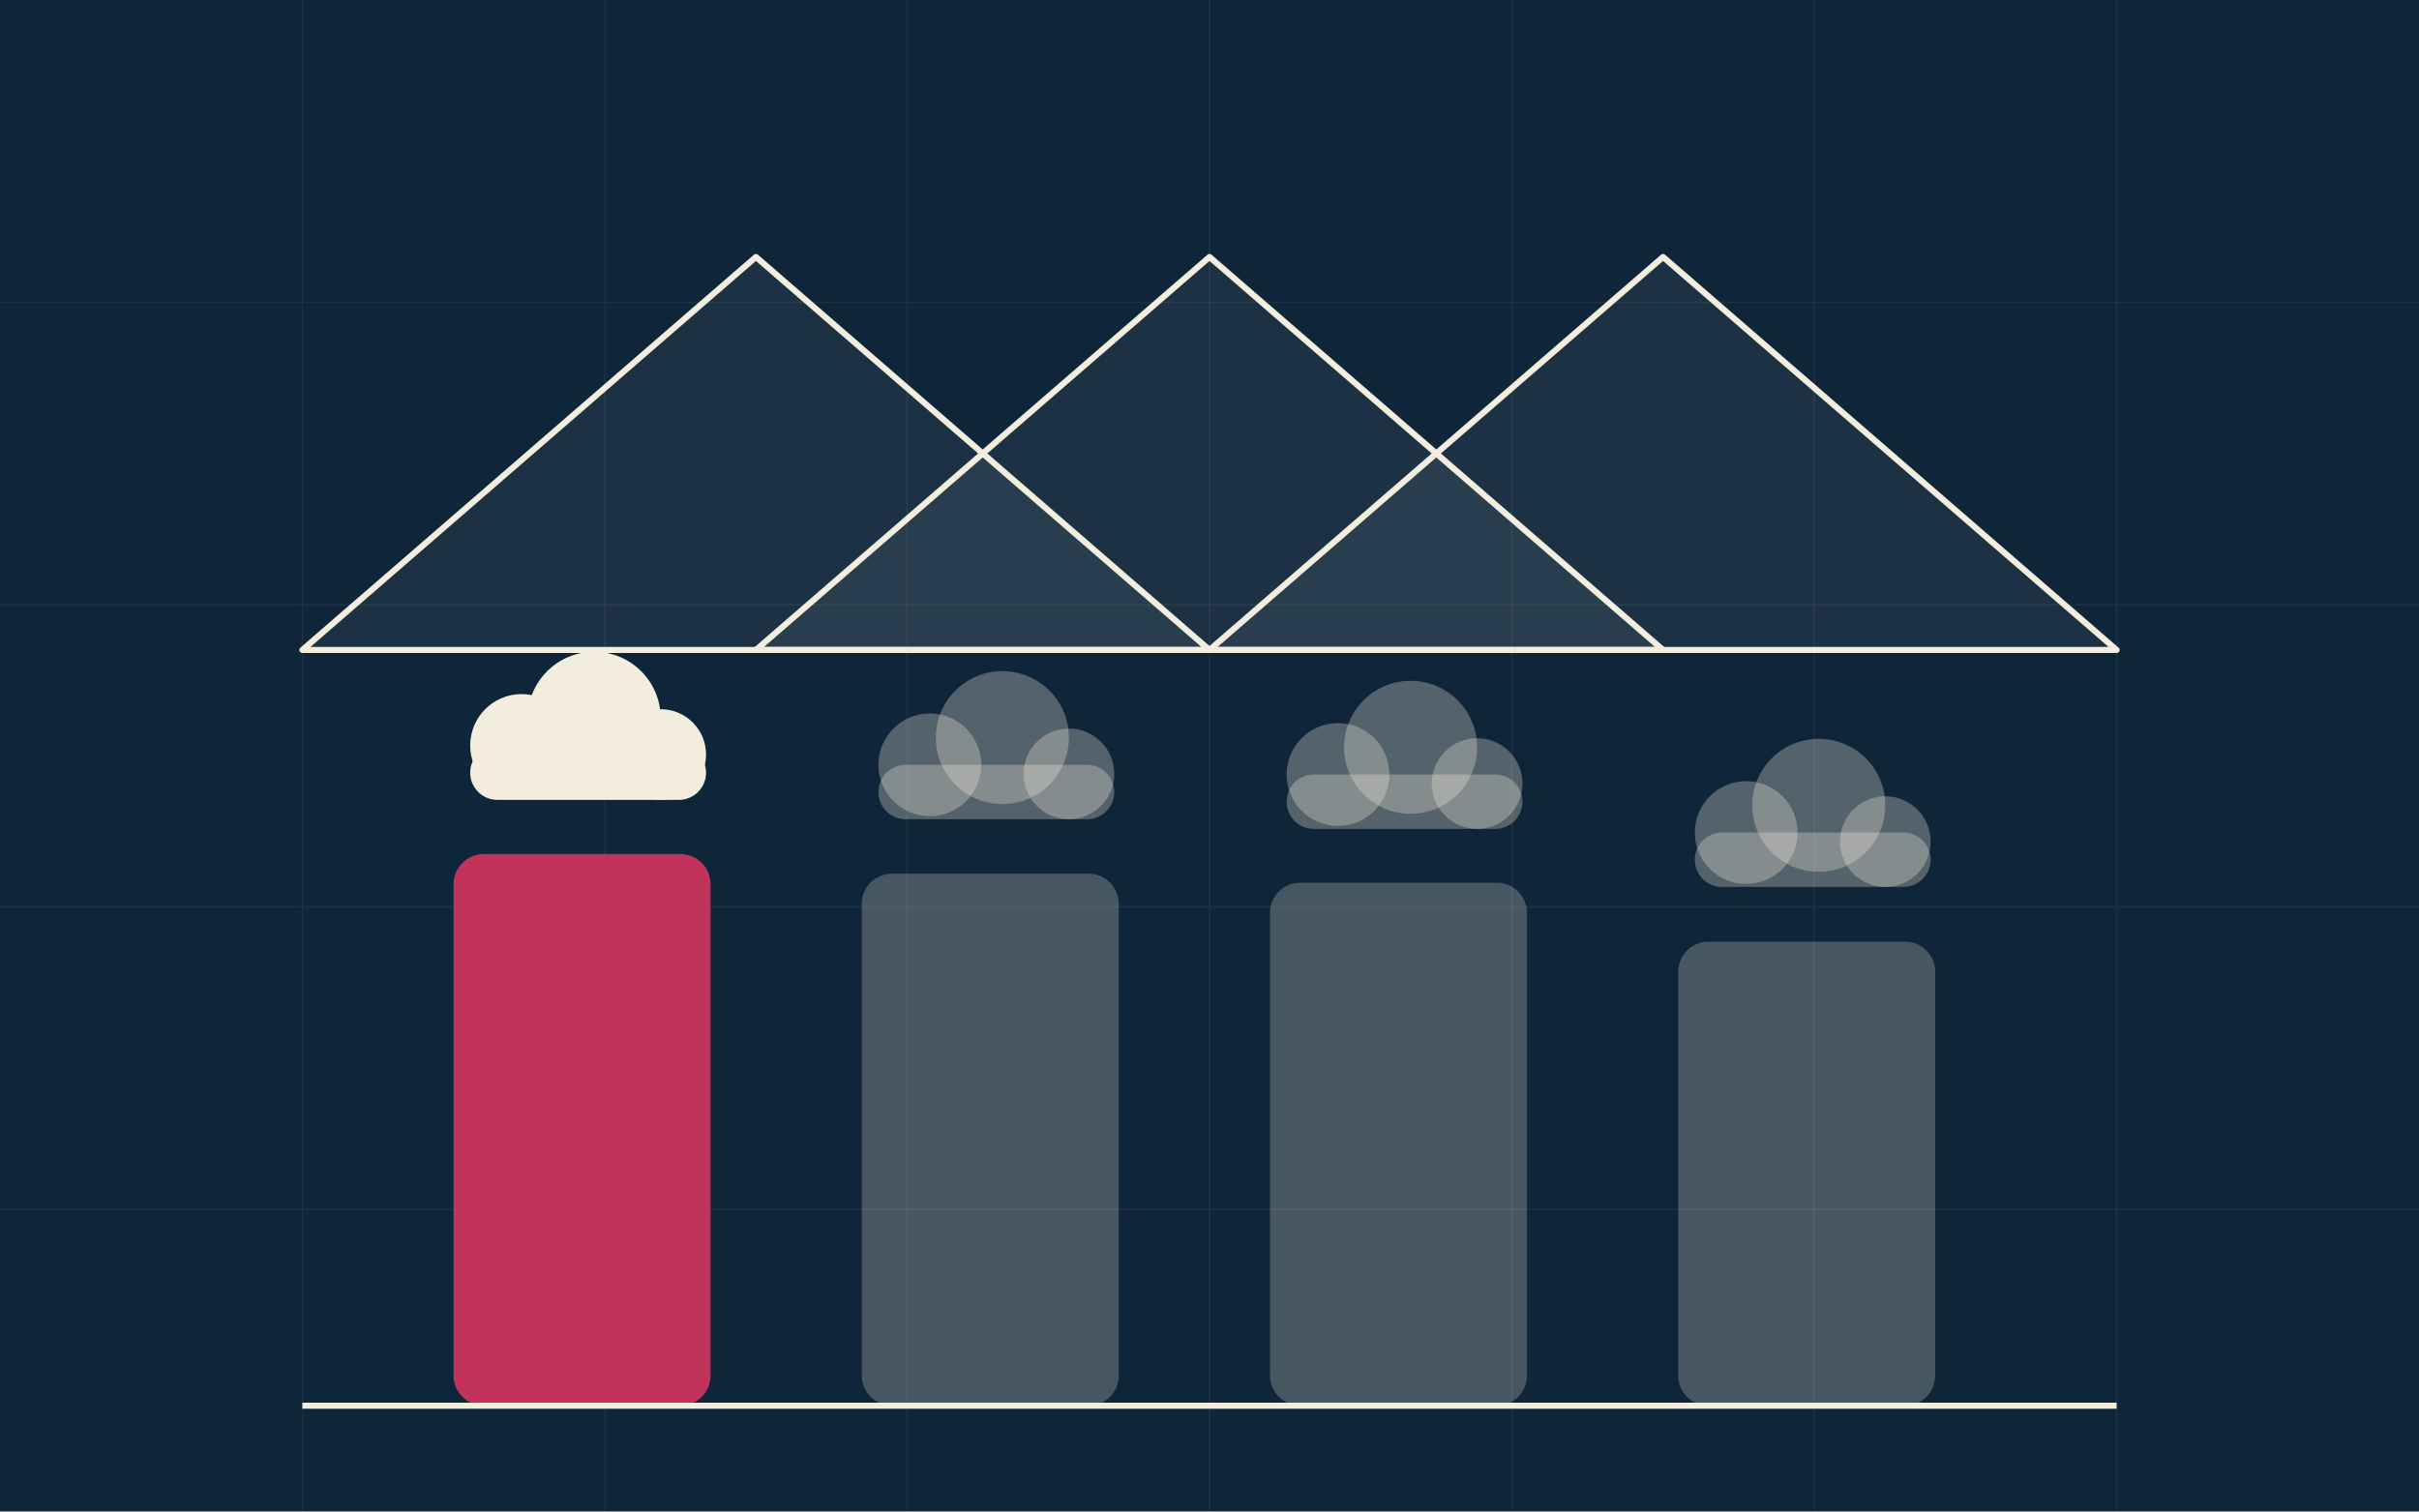
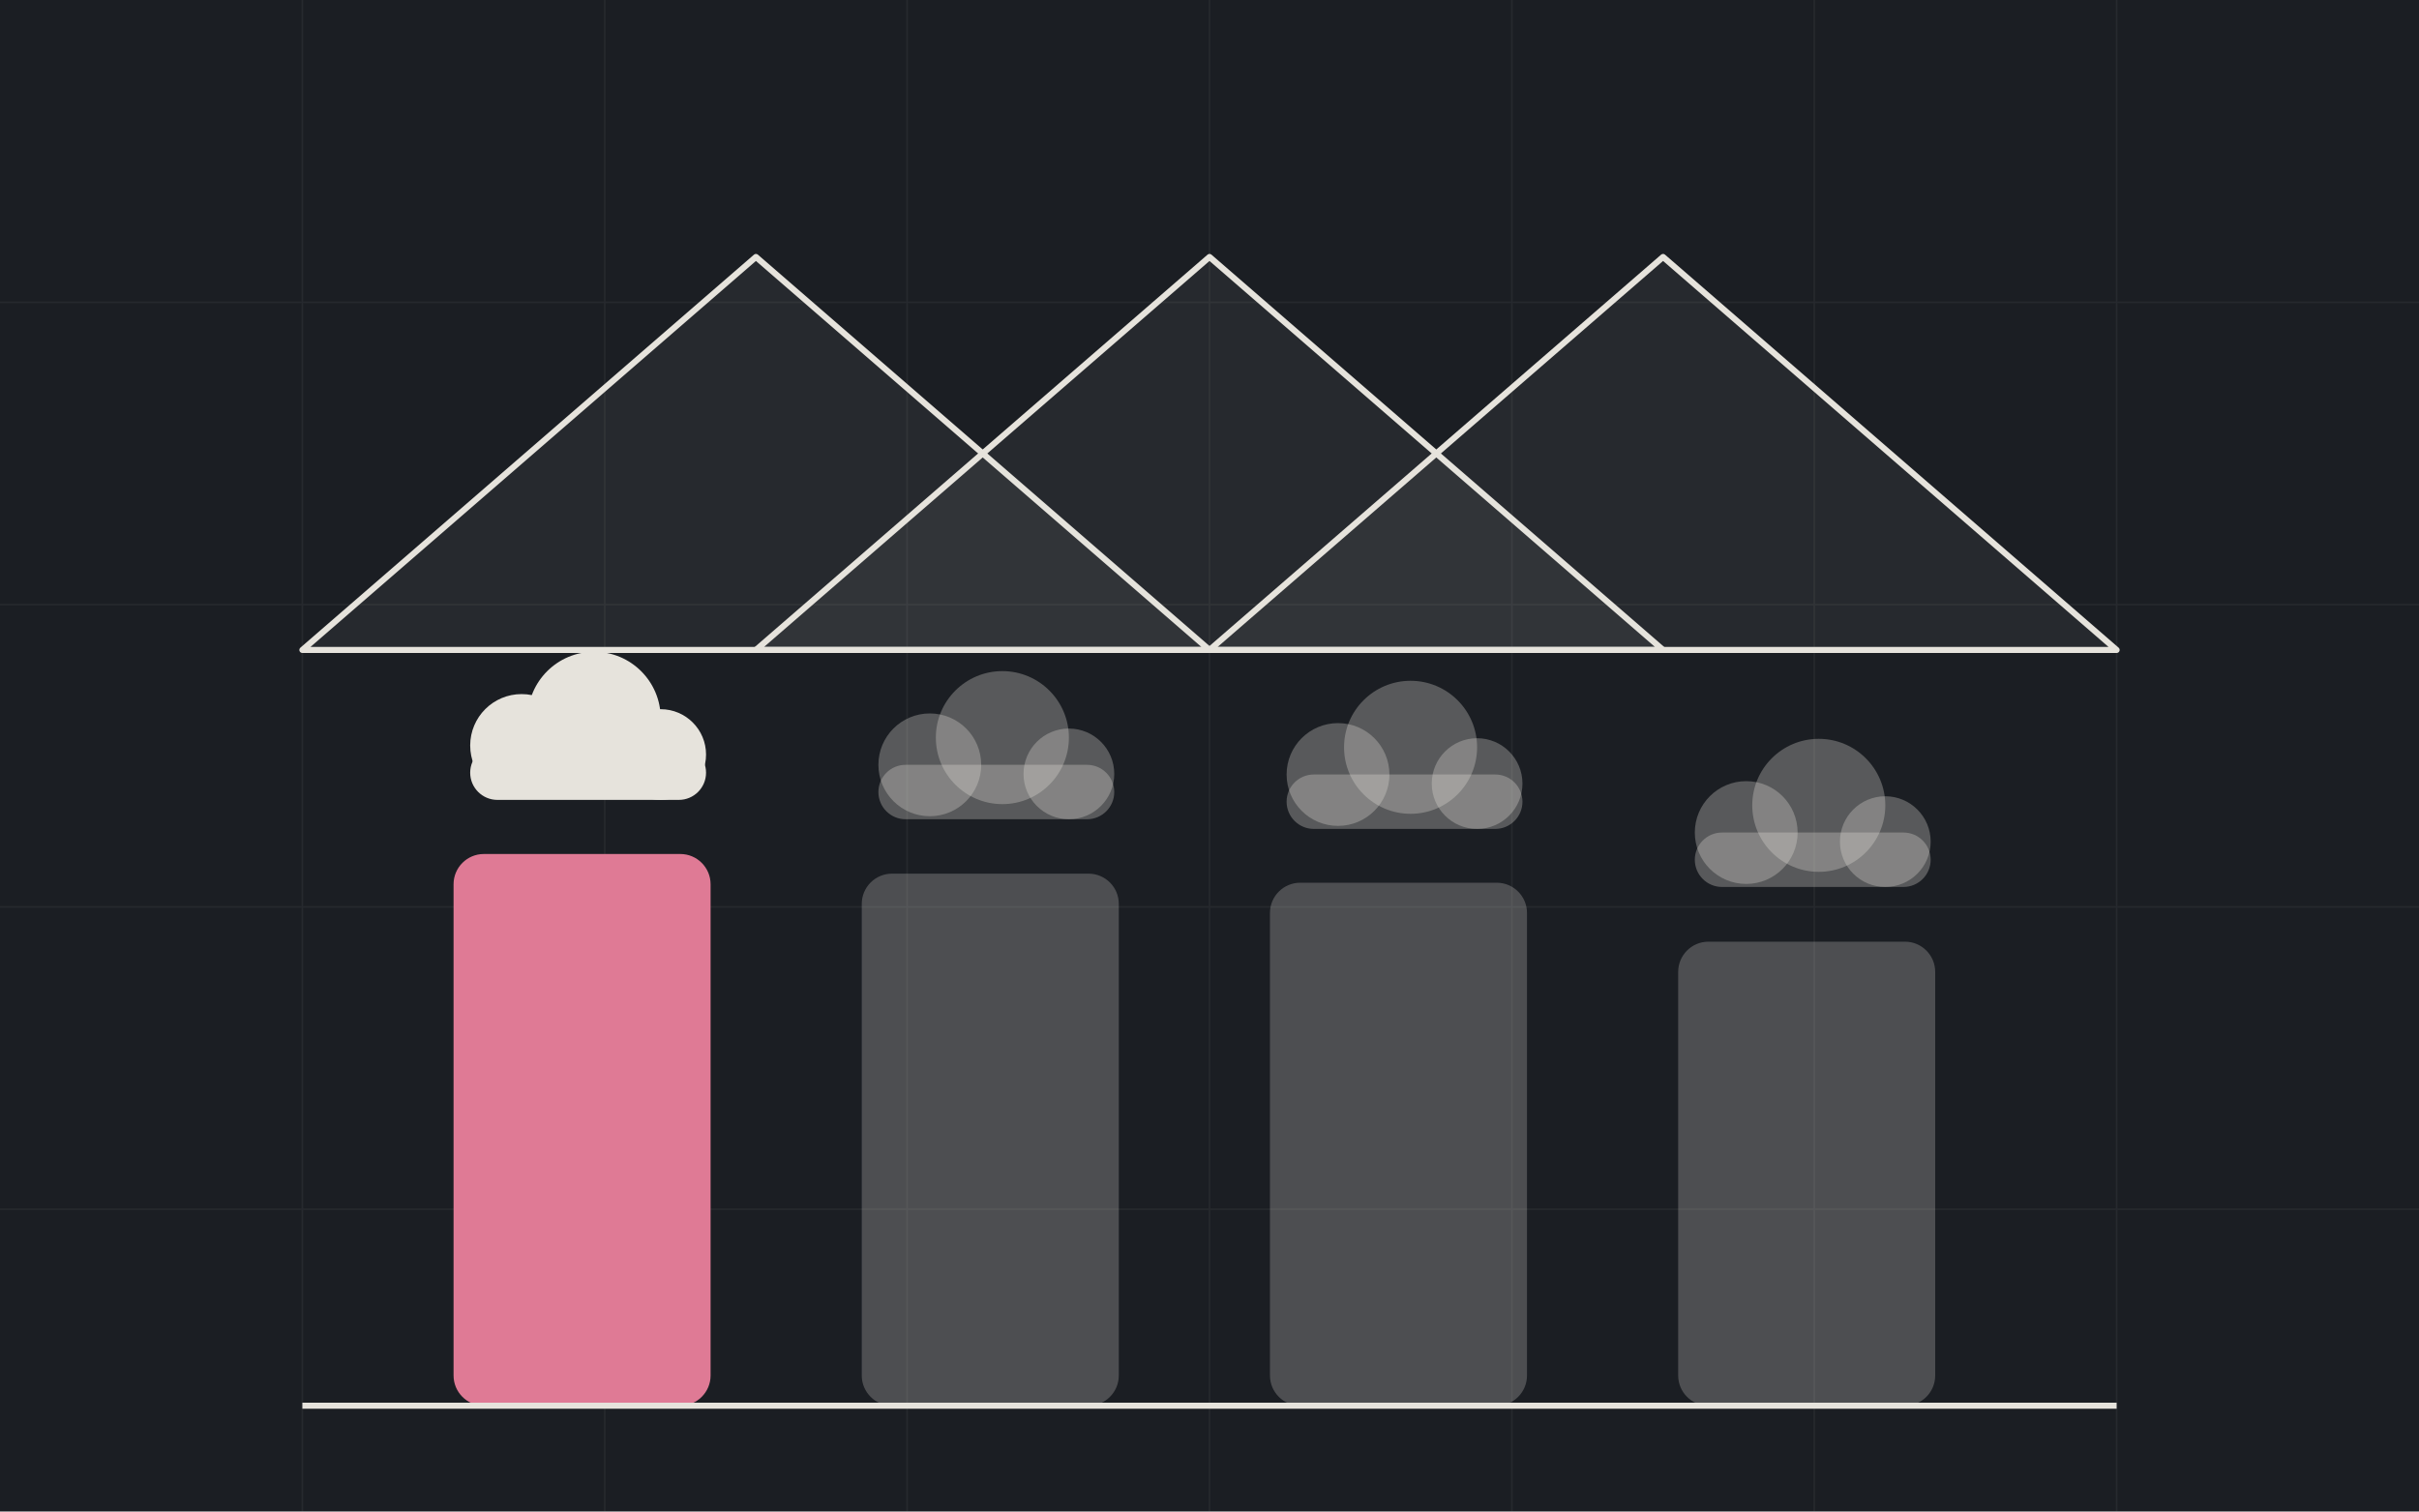
<svg xmlns="http://www.w3.org/2000/svg" viewBox="0 0 1600 1000">
-   <rect width="1600" height="1000" fill="#0f263a" />
-   <path d="M0 200H1600M0 400H1600M0 600H1600M0 800H1600M200 0V1000M400 0V1000M600 0V1000M800 0V1000M1000 0V1000M1200 0V1000M1400 0V1000" stroke="#f3eddd" stroke-opacity="0.06" />
-   <path d="M200 430L500 170L800 430Z" fill="#f3eddd" fill-opacity="0.06" stroke="#f3eddd" stroke-width="4" stroke-linejoin="round" />
-   <path d="M500 430L800 170L1100 430Z" fill="#f3eddd" fill-opacity="0.06" stroke="#f3eddd" stroke-width="4" stroke-linejoin="round" />
-   <path d="M800 430L1100 170L1400 430Z" fill="#f3eddd" fill-opacity="0.06" stroke="#f3eddd" stroke-width="4" stroke-linejoin="round" />
-   <rect x="300" y="565" width="170" height="365" rx="20" fill="#c2335c" fill-opacity="1" />
-   <g fill="#f3eddd" fill-opacity="1">
+   <rect width="1600" height="1000" fill="#1b1e23" />
+   <path d="M0 200H1600M0 400H1600M0 600H1600M0 800H1600M200 0V1000M400 0V1000M600 0V1000M800 0V1000M1000 0V1000M1200 0V1000M1400 0V1000" stroke="#e6e3dc" stroke-opacity="0.06" />
+   <path d="M200 430L500 170L800 430Z" fill="#e6e3dc" fill-opacity="0.06" stroke="#e6e3dc" stroke-width="4" stroke-linejoin="round" />
+   <path d="M500 430L800 170L1100 430Z" fill="#e6e3dc" fill-opacity="0.06" stroke="#e6e3dc" stroke-width="4" stroke-linejoin="round" />
+   <path d="M800 430L1100 170L1400 430Z" fill="#e6e3dc" fill-opacity="0.06" stroke="#e6e3dc" stroke-width="4" stroke-linejoin="round" />
+   <rect x="300" y="565" width="170" height="365" rx="20" fill="#df7a95" fill-opacity="1" />
+   <g fill="#e6e3dc" fill-opacity="1">
    <circle cx="345" cy="493.2" r="34" />
    <circle cx="393" cy="475.2" r="44" />
    <circle cx="437" cy="499.2" r="30" />
    <rect x="311" y="493.2" width="156" height="36" rx="18" />
  </g>
-   <rect x="570" y="578" width="170" height="352" rx="20" fill="#f3eddd" fill-opacity="0.25" />
-   <g fill="#f3eddd" fill-opacity="0.3">
+   <rect x="570" y="578" width="170" height="352" rx="20" fill="#e6e3dc" fill-opacity="0.25" />
+   <g fill="#e6e3dc" fill-opacity="0.3">
    <circle cx="615" cy="506.0" r="34" />
    <circle cx="663" cy="488.0" r="44" />
    <circle cx="707" cy="512.0" r="30" />
    <rect x="581" y="506.0" width="156" height="36" rx="18" />
  </g>
-   <rect x="840" y="584" width="170" height="346" rx="20" fill="#f3eddd" fill-opacity="0.25" />
-   <g fill="#f3eddd" fill-opacity="0.3">
+   <rect x="840" y="584" width="170" height="346" rx="20" fill="#e6e3dc" fill-opacity="0.25" />
+   <g fill="#e6e3dc" fill-opacity="0.3">
    <circle cx="885" cy="512.4" r="34" />
    <circle cx="933" cy="494.4" r="44" />
    <circle cx="977" cy="518.4" r="30" />
    <rect x="851" y="512.4" width="156" height="36" rx="18" />
  </g>
-   <rect x="1110" y="623" width="170" height="307" rx="20" fill="#f3eddd" fill-opacity="0.25" />
-   <g fill="#f3eddd" fill-opacity="0.3">
+   <rect x="1110" y="623" width="170" height="307" rx="20" fill="#e6e3dc" fill-opacity="0.25" />
+   <g fill="#e6e3dc" fill-opacity="0.3">
    <circle cx="1155" cy="550.8" r="34" />
    <circle cx="1203" cy="532.8" r="44" />
    <circle cx="1247" cy="556.8" r="30" />
    <rect x="1121" y="550.8" width="156" height="36" rx="18" />
  </g>
-   <path d="M200 930H1400" stroke="#f3eddd" stroke-width="4" />
+   <path d="M200 930H1400" stroke="#e6e3dc" stroke-width="4" />
</svg>
